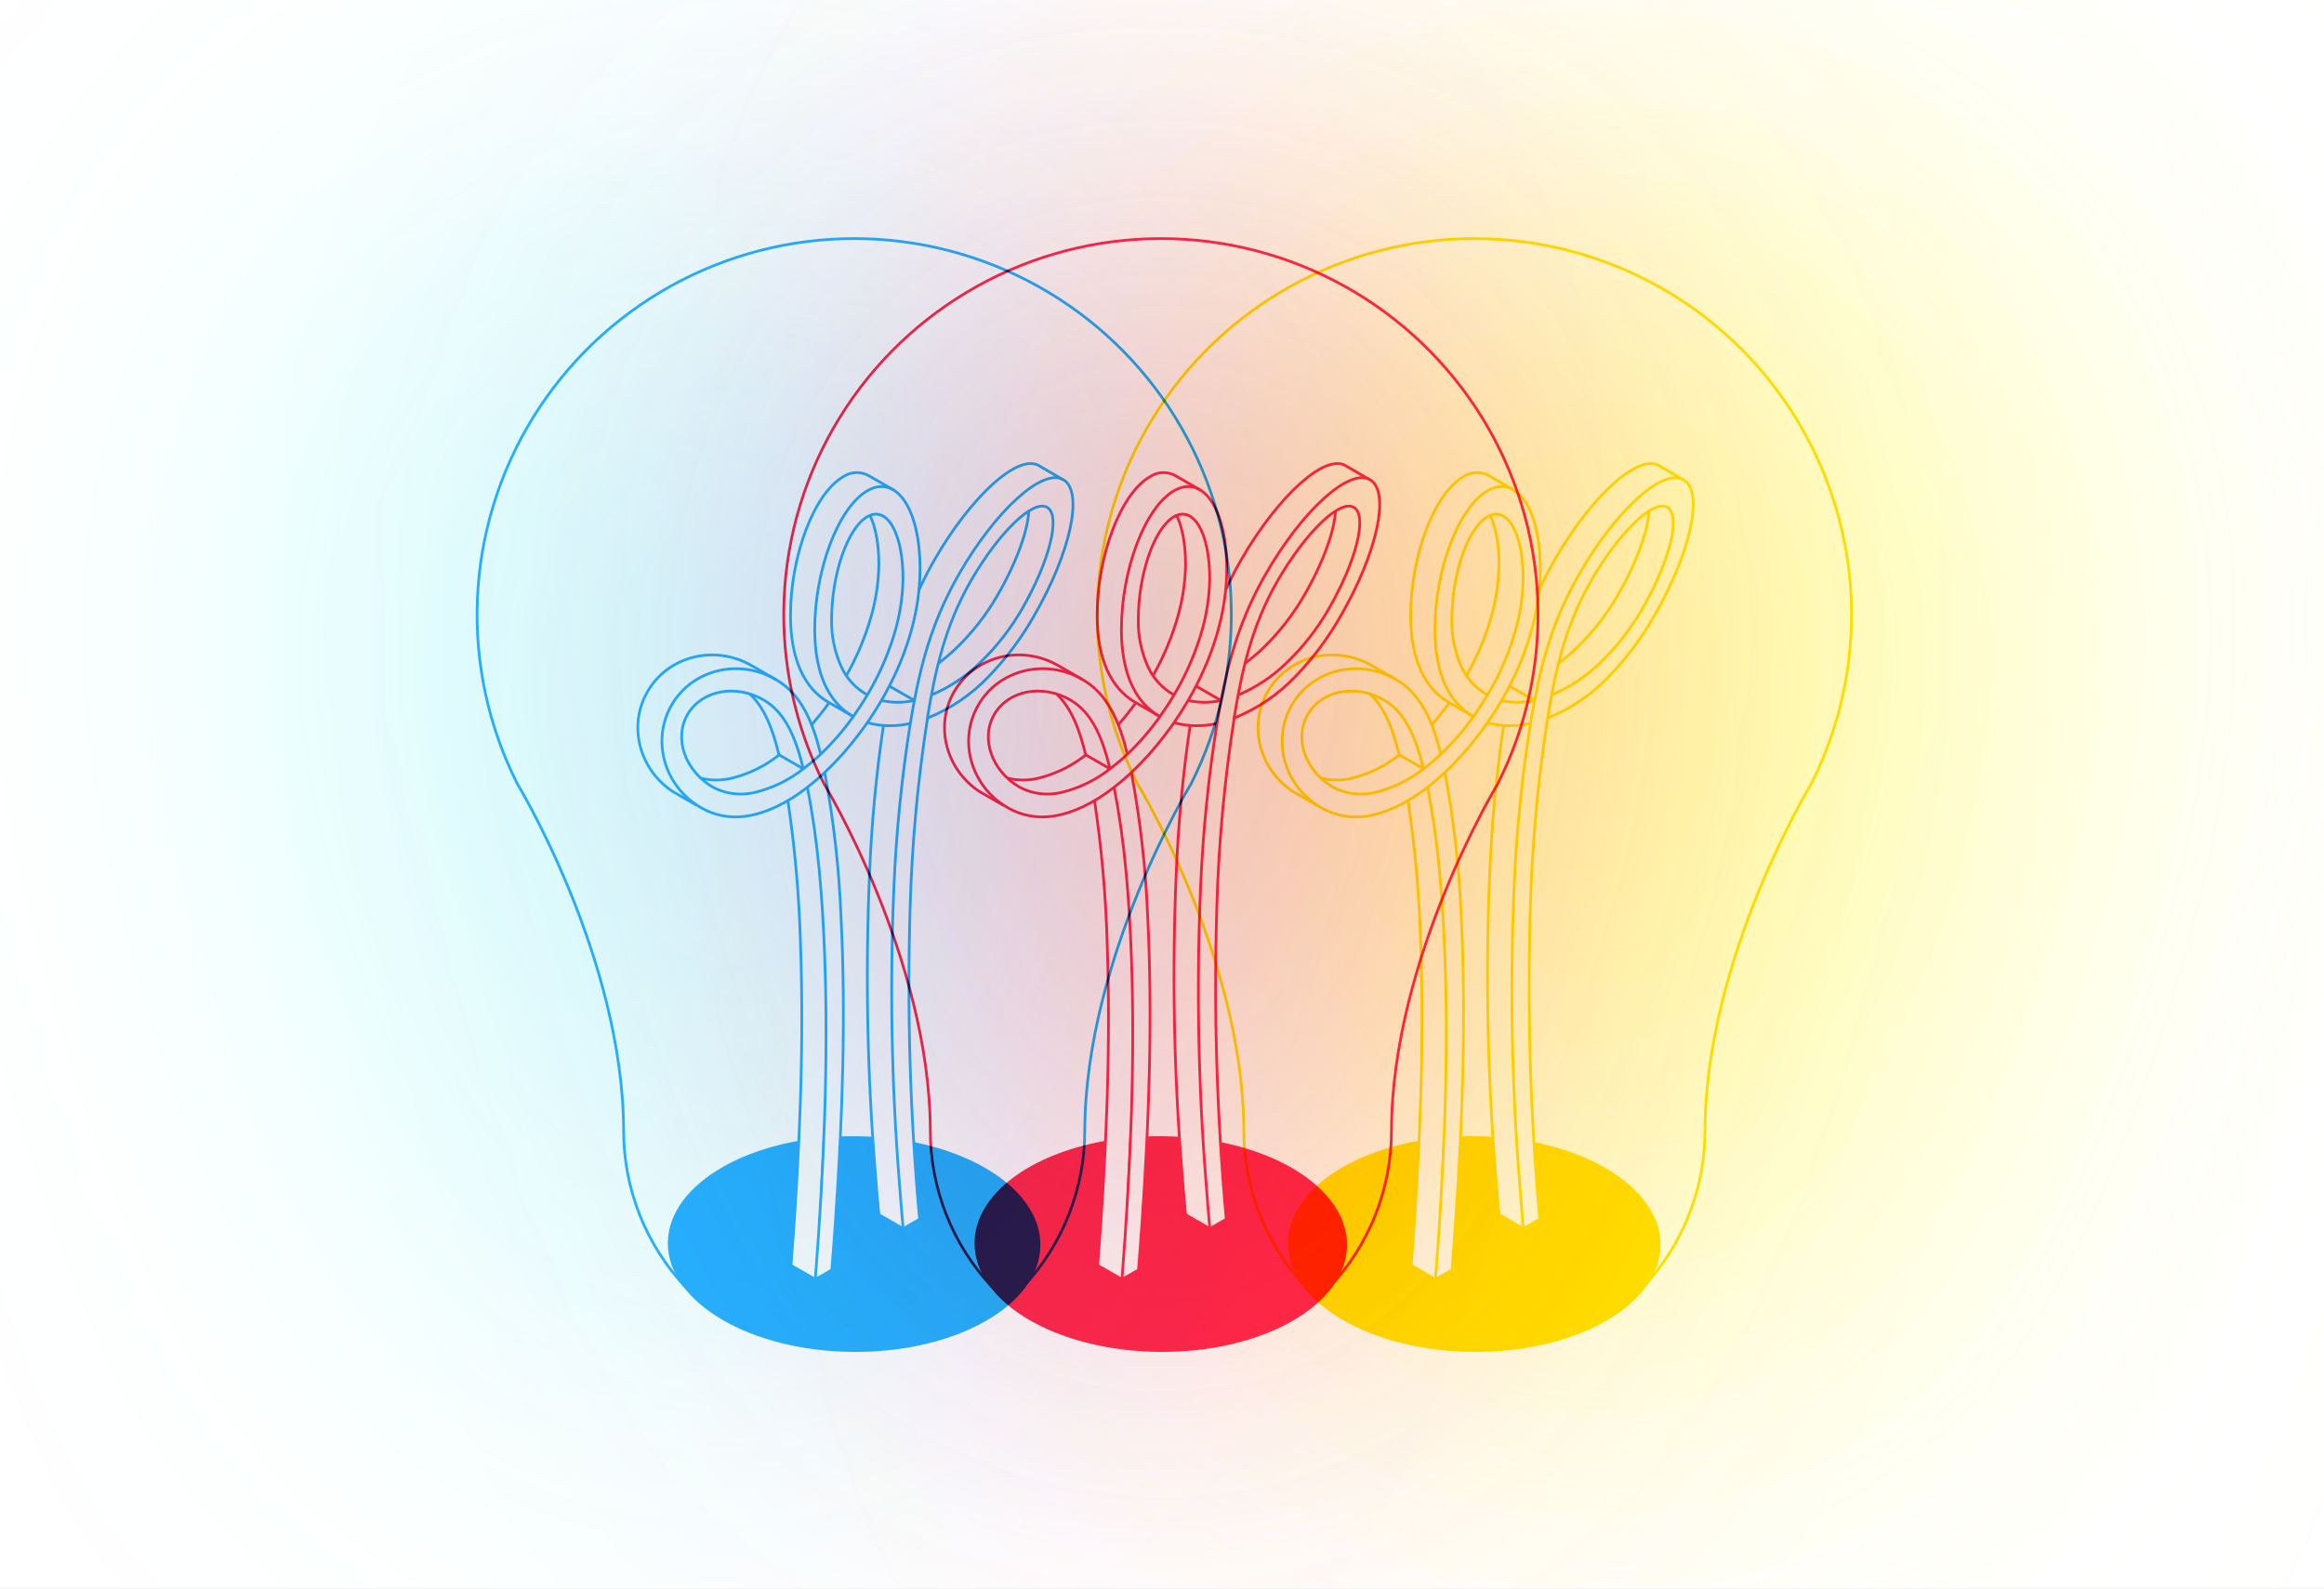
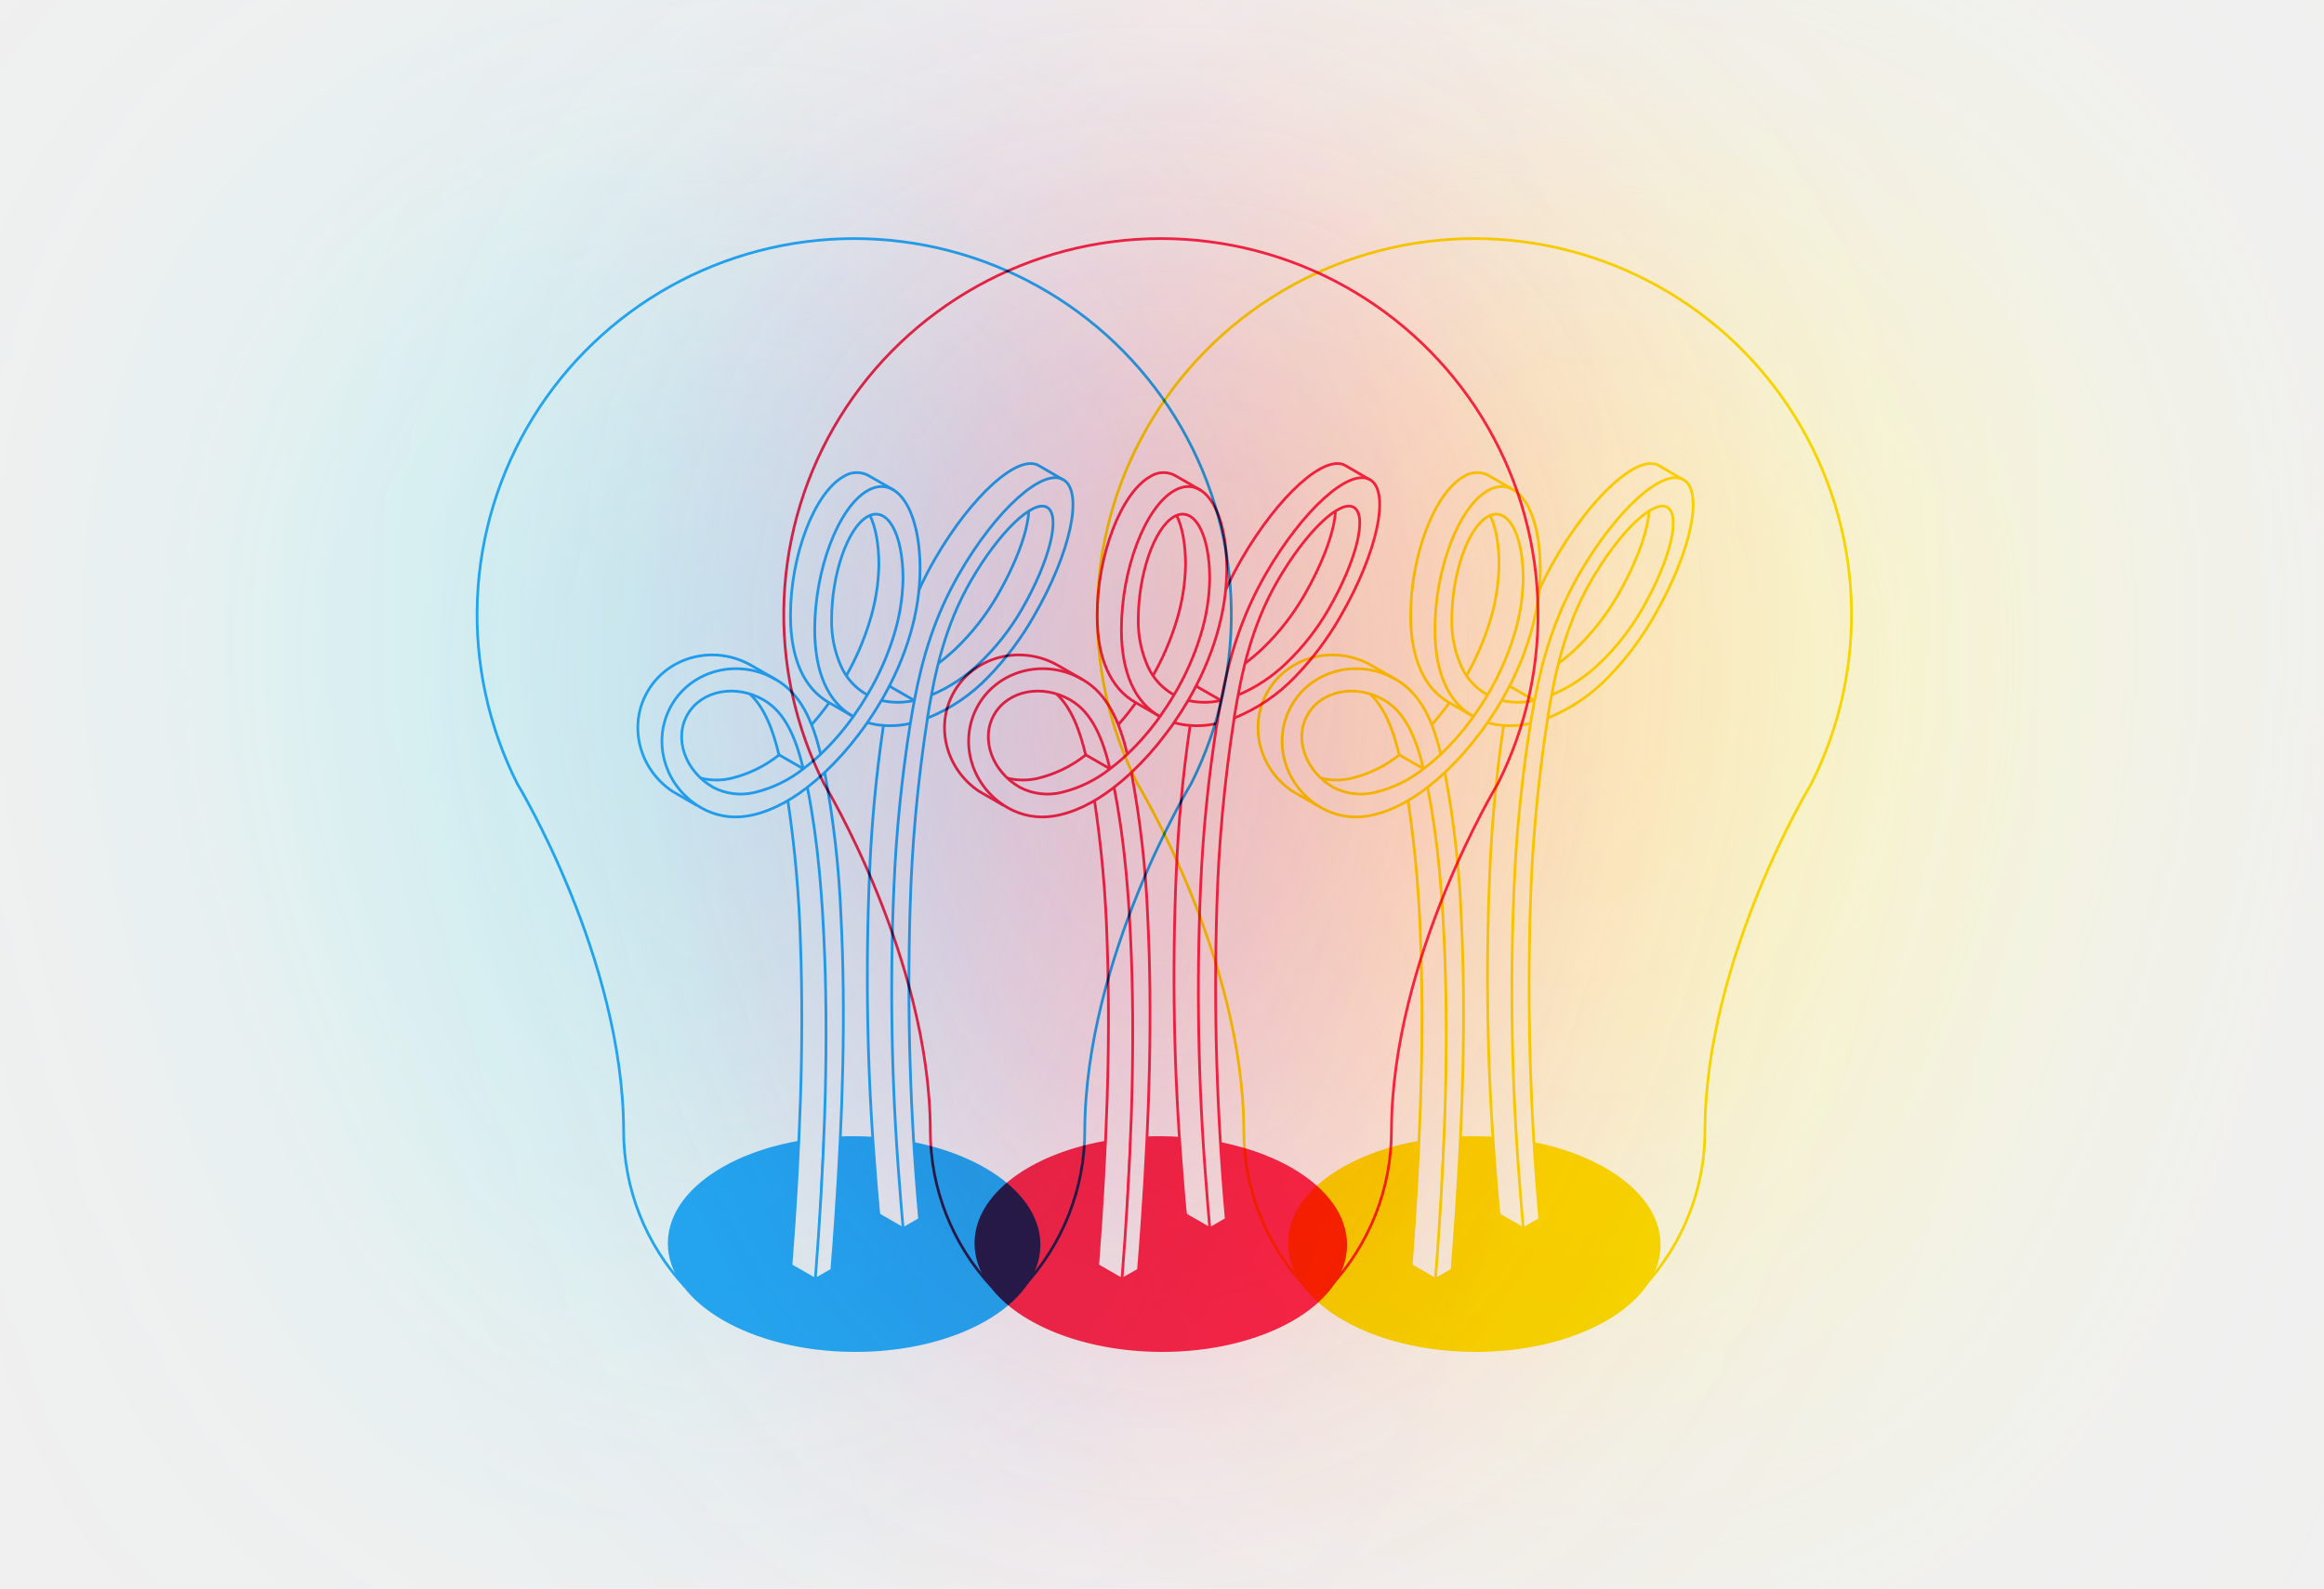
<svg xmlns="http://www.w3.org/2000/svg" width="341" height="233" viewBox="0 0 341 233" fill="none">
  <g clip-path="url(#clip0_2020_8565)">
-     <rect width="341" height="233" fill="white" />
    <g style="mix-blend-mode:hard-light" opacity="0.8" filter="url(#filter0_f_2020_8565)">
      <path d="M259.719 195.343C266.648 187.61 269.285 179.531 269.266 170.205C269.376 142.438 285.751 114.57 285.751 114.57C290.242 105.36 292.374 95.118 291.946 84.816C291.518 74.515 288.544 64.498 283.306 55.72C278.068 46.941 270.741 39.694 262.023 34.666C253.305 29.639 243.485 27 233.5 27C223.515 27 213.695 29.639 204.977 34.666C196.259 39.694 188.932 46.941 183.694 55.72C178.456 64.498 175.482 74.515 175.054 84.816C174.626 95.118 176.758 105.36 181.249 114.57C181.249 114.57 197.618 142.445 197.734 170.205C197.717 179.532 200.356 187.611 207.287 195.343" fill="#FBEB5C" />
    </g>
-     <g style="mix-blend-mode:hard-light" opacity="0.8" filter="url(#filter1_f_2020_8565)">
-       <path d="M259.719 195.343C266.648 187.61 269.285 179.531 269.266 170.205C269.376 142.438 285.751 114.57 285.751 114.57C290.242 105.36 292.374 95.118 291.946 84.816C291.518 74.515 288.544 64.498 283.306 55.72C278.068 46.941 270.741 39.694 262.023 34.666C253.305 29.639 243.485 27 233.5 27C223.515 27 213.695 29.639 204.977 34.666C196.259 39.694 188.932 46.941 183.694 55.72C178.456 64.498 175.482 74.515 175.054 84.816C174.626 95.118 176.758 105.36 181.249 114.57C181.249 114.57 197.618 142.445 197.734 170.205C197.717 179.532 200.356 187.611 207.287 195.343" fill="#FBEB5C" />
-     </g>
-     <g style="mix-blend-mode:hard-light" opacity="0.4" filter="url(#filter2_f_2020_8565)">
+     <g style="mix-blend-mode:hard-light" opacity="0.4" filter="url(#filter1_f_2020_8565)">
      <path d="M196.719 195.343C203.648 187.61 206.285 179.531 206.266 170.205C206.376 142.438 222.751 114.57 222.751 114.57C227.242 105.36 229.374 95.118 228.946 84.816C228.518 74.515 225.544 64.498 220.306 55.72C215.068 46.941 207.741 39.694 199.023 34.666C190.305 29.639 180.485 27 170.5 27C160.515 27 150.695 29.639 141.977 34.666C133.259 39.694 125.932 46.941 120.694 55.72C115.456 64.498 112.482 74.515 112.054 84.816C111.626 95.118 113.758 105.36 118.249 114.57C118.249 114.57 134.618 142.445 134.734 170.205C134.717 179.532 137.356 187.611 144.287 195.343" fill="#FF2A50" />
    </g>
-     <g style="mix-blend-mode:hard-light" opacity="0.3" filter="url(#filter3_f_2020_8565)">
+     <g style="mix-blend-mode:hard-light" opacity="0.3" filter="url(#filter2_f_2020_8565)">
      <path d="M132.719 195.343C139.648 187.61 142.285 179.531 142.266 170.205C142.376 142.438 158.751 114.57 158.751 114.57C163.242 105.36 165.374 95.118 164.946 84.816C164.518 74.515 161.544 64.498 156.306 55.72C151.068 46.941 143.741 39.694 135.023 34.666C126.305 29.639 116.485 27 106.5 27C96.514 27 86.695 29.639 77.977 34.666C69.259 39.694 61.932 46.941 56.694 55.72C51.456 64.498 48.482 74.515 48.054 84.816C47.626 95.118 49.758 105.36 54.249 114.57C54.249 114.57 70.618 142.445 70.734 170.205C70.717 179.532 73.356 187.611 80.287 195.343" fill="#2AB2FF" />
    </g>
    <g style="mix-blend-mode:multiply">
      <path d="M152.457 182.675C152.511 174.048 140.408 166.978 125.424 166.884C110.439 166.79 98.248 173.708 98.193 182.335C98.139 190.963 110.242 198.033 125.227 198.127C140.211 198.221 152.403 191.303 152.457 182.675Z" fill="#2AB2FF" stroke="#2AB2FF" stroke-width="0.4" stroke-miterlimit="10" />
      <path d="M118.855 100.661L122.553 103.743L120.704 100.045L120.088 97.58L119.471 92.65L120.088 87.72L121.32 81.558L122.553 78.476L125.018 74.162L128.099 71.698H131.18L129.948 71.081L127.483 69.849L125.634 69.233L123.785 69.849L121.32 72.314L118.855 76.011L117.623 79.709L116.39 84.639L115.774 90.185L116.39 95.115L118.855 100.661Z" fill="white" />
      <path d="M128.715 79.093L127.483 75.395L129.948 76.011L131.18 77.86L132.413 81.558V87.104L131.663 91.813L129.948 96.347L127.613 101.432L124.575 105.988L120.704 110.521L118.855 106.208L120.088 104.975L124.401 98.812L126.25 95.115L127.483 91.418L128.715 86.487V79.093Z" fill="white" />
      <path d="M97.903 115.451L100.781 117.126L97.903 112.986L97.286 110.521V106.824L98.519 103.743L100.984 100.661L104.065 98.812L107.763 98.196L112.076 98.812L111.46 98.196L108.375 96.875L104.831 95.863L101.82 96.347L99.751 96.964L96.054 100.045L94.205 102.73L93.589 108.056L95.212 112.57L97.903 115.451Z" fill="white" />
      <path d="M112.693 105.591L110.4 101.938L112.425 102.951L115.158 105.591L117.006 109.289L117.623 111.754V112.986L116.981 113.582L113.309 115.451L108.379 116.684L105.914 116.068L103.312 114.595V114.219H106.856L110.844 112.986L114.45 110.545L113.309 107.44L112.693 105.591Z" fill="white" />
      <path d="M129.331 102.51L130.564 100.661L133.645 102.51L131.18 103.126L129.331 102.51Z" fill="white" />
      <path d="M137.738 97.382L136.726 101.938L141.04 99.429L144.826 96.369L148.37 91.813L151.408 86.75L153.433 82.194L154.598 77.244L153.982 74.779L152.926 74.093L150.901 75.106L150.395 77.637L149.052 82.174L146.345 87.763L143.307 91.813L140.424 95.115L137.738 97.382Z" fill="white" />
      <path d="M130.564 100.661L134.261 102.51L136.726 92.65L140.424 84.639L145.97 76.627L152.749 70.465L155.214 69.849L152.133 68H150.284L147.819 69.233L144.121 72.314L139.808 77.86L135.494 85.255L133.645 93.882L130.564 100.661Z" fill="white" />
      <path d="M129.132 178.385L132.413 180.158L131.663 168.259L131.18 156.74L130.651 146.49L131.18 135.788L131.796 120.381L133.645 106.208L129.638 106.495L128.099 119.149L127.483 135.788L127.107 145.984L127.483 156.74L128.119 168.259L129.132 178.385Z" fill="white" />
      <path d="M115.969 185.473L119.513 187.498L120.019 180.916L121.031 160.665V150.54L120.704 132.706L118.5 115.607L115.774 117.3L116.981 129.277C117.488 137.883 117.488 145.477 117.488 145.477C117.488 145.477 117.703 152.693 117.488 161.678C117.29 169.918 116.695 179.175 115.969 185.473Z" fill="white" />
      <path d="M131.796 103.126L134.261 102.51L133.645 106.208H132.413H127.483L129.331 102.51L131.796 103.126Z" fill="white" />
      <path fill-rule="evenodd" clip-rule="evenodd" d="M120.704 110.521L125.018 104.975L121.32 101.278L119.471 93.882L120.088 85.255L122.553 77.86L125.634 73.546L128.099 71.698H130.564L133.029 74.162L134.878 79.093V84.639V87.72L133.645 92.65L132.413 96.347L131.18 98.812L128.715 103.743L125.634 108.056L122.553 111.754L120.088 114.219L115.774 117.3L109.611 119.765H105.914L101.6 117.916L98.519 114.219L97.286 109.905V106.208L99.135 102.51L101.6 100.045L104.065 98.812L106.53 98.196H110.844L113.925 99.429L116.39 101.894L118.239 104.975L120.088 108.673L120.704 110.521ZM124.069 99.429L127.281 101.938L128.099 100.661L129.331 98.196L130.564 95.115L131.18 92.65L132.413 88.336V82.174L131.796 78.476L129.948 76.011L127.483 75.395L124.401 79.093L122.553 85.255L121.936 90.801L122.553 95.731L124.069 99.429ZM116.39 107.44L117.623 112.37L117.006 113.603L114.541 114.835L112.076 116.068L108.995 116.684L105.298 116.068L102.216 113.603L100.368 110.521L99.751 107.44L101.287 103.963L104.065 101.894L107.763 101.278L111.46 102.51L113.925 104.359L116.39 107.44Z" fill="white" />
      <path d="M136.66 101.958C139.318 100.84 141.741 99.232 143.801 97.219C146.192 94.922 148.247 92.301 149.906 89.433C154.016 82.337 155.689 75.629 153.646 74.429C151.603 73.229 146.604 78.054 142.487 85.156C138.592 91.883 137.16 98.696 136.074 105.367V105.478C134.647 114.629 133.802 123.86 133.543 133.118C133.076 148.38 133.54 163.657 134.932 178.864L132.519 180.248C132.321 178.02 132.138 175.782 131.969 173.534C130.81 159.064 130.542 144.537 131.167 130.034C131.51 122.019 132.313 114.029 133.574 106.106C133.681 105.453 133.792 104.801 133.908 104.149C133.988 103.669 134.08 103.189 134.173 102.715C135.364 96.48 137.099 90.48 140.777 84.11C146.172 74.786 152.998 68.631 156.016 70.367C159.034 72.103 157.096 81.076 151.696 90.4C149.859 93.634 147.617 96.622 145.024 99.293C142.517 101.911 139.481 103.969 136.117 105.33" fill="white" />
      <path d="M119.513 187.498L122.044 186.485L122.55 177.879L123.563 163.703L123.785 151.194L123.563 139.908L123.057 126.745L121.031 113.582L118.5 115.607L120.704 130.858C121.32 153.043 120.704 168.449 120.704 168.449C120.704 168.449 120.129 183.389 119.513 187.498Z" fill="white" />
      <path d="M137.672 97.317C138.571 96.648 139.428 95.927 140.24 95.157C142.631 92.86 144.685 90.239 146.344 87.372C149.165 82.497 150.838 77.808 150.949 74.964" stroke="#2AB2FF" stroke-width="0.4" stroke-miterlimit="10" />
      <path d="M124.186 99.108C125.591 96.631 126.725 94.01 127.569 91.292C128.436 88.563 128.904 85.723 128.957 82.861C128.957 79.783 128.464 77.285 127.655 75.623" stroke="#2AB2FF" stroke-width="0.4" stroke-miterlimit="10" />
      <path d="M119.088 106.315C119.998 105.286 120.855 104.212 121.656 103.096" stroke="#2AB2FF" stroke-width="0.4" stroke-miterlimit="10" />
      <path d="M102.812 114.15C104.27 114.511 105.793 114.524 107.256 114.187C109.828 113.57 112.234 112.4 114.305 110.759V110.759C113.441 107.171 112.249 103.909 110.058 101.835" stroke="#2AB2FF" stroke-width="0.4" stroke-miterlimit="10" />
      <path d="M125.211 105.127C121.508 103.053 119.545 98.659 119.545 92.357C119.545 83.562 123.007 74.447 127.272 71.992C131.537 69.536 135 74.669 135 83.464C135 89.76 133.006 96.443 129.334 102.758C128.684 103.866 127.997 104.945 127.272 105.995C126.877 106.567 126.476 107.121 126.038 107.687C124.52 109.713 122.83 111.605 120.989 113.343C120.156 114.125 119.304 114.851 118.446 115.516C115.459 117.842 112.385 119.295 109.54 119.726C107.24 120.09 104.884 119.656 102.868 118.495C97.467 115.381 95.535 108.648 98.547 103.429C101.559 98.21 108.423 96.542 113.823 99.68C117.527 101.792 119.242 105.835 120.427 110.679" stroke="#2AB2FF" stroke-width="0.4" stroke-miterlimit="10" />
      <path d="M133.537 106.137C131.882 106.513 130.169 106.566 128.495 106.29C128.078 106.216 127.666 106.12 127.26 106.001" stroke="#2AB2FF" stroke-width="0.4" stroke-miterlimit="10" />
      <path d="M136.66 101.958C139.318 100.84 141.741 99.232 143.801 97.219C146.192 94.922 148.247 92.301 149.906 89.433C154.016 82.337 155.689 75.629 153.646 74.429C151.603 73.229 146.604 78.054 142.487 85.156C138.592 91.883 137.16 98.696 136.074 105.367V105.478C134.647 114.629 133.802 123.86 133.543 133.118C133.076 148.38 133.54 163.657 134.932 178.864L132.519 180.248C132.321 178.02 132.138 175.782 131.969 173.534C130.81 159.064 130.542 144.537 131.167 130.034C131.51 122.019 132.313 114.029 133.574 106.106C133.681 105.453 133.792 104.801 133.908 104.149C133.988 103.669 134.08 103.189 134.173 102.715C135.364 96.48 137.099 90.48 140.777 84.11C146.172 74.786 152.998 68.631 156.016 70.367C159.034 72.103 157.096 81.076 151.696 90.4C149.859 93.634 147.617 96.622 145.024 99.293C142.517 101.911 139.481 103.969 136.117 105.33" stroke="#2AB2FF" stroke-width="0.4" stroke-miterlimit="10" stroke-linejoin="round" />
      <path d="M129.334 102.758C130.914 103.118 132.556 103.118 134.136 102.758" stroke="#2AB2FF" stroke-width="0.4" stroke-miterlimit="10" />
      <path d="M117.866 112.783C116.817 108.414 115.28 104.536 112.052 102.684C107.941 100.314 102.954 101.262 100.893 104.801C98.831 108.34 100.522 113.116 104.633 115.497C106.53 116.491 108.727 116.754 110.805 116.236C113.44 115.595 115.9 114.38 118.008 112.679C118.841 112.05 119.638 111.376 120.397 110.66C122.174 108.974 123.782 107.119 125.199 105.121C125.927 104.099 126.618 103.041 127.26 101.952C128.881 99.241 130.176 96.349 131.118 93.335C131.983 90.606 132.449 87.766 132.5 84.904C132.5 78.208 130.155 74.133 127.26 75.801C124.365 77.469 122.02 84.239 122.02 90.935C121.983 93.282 122.459 95.609 123.415 97.754C124.205 99.53 125.556 100.999 127.26 101.939" stroke="#2AB2FF" stroke-width="0.4" stroke-miterlimit="10" />
      <path d="M121.008 113.35C122.322 120.335 123.123 127.407 123.402 134.509C124.118 148.738 123.649 163.73 122.6 178.925C122.431 181.387 122.248 183.849 122.051 186.31L119.625 187.689C120.897 171.503 121.563 155.544 121.008 140.343C120.693 131.757 120.026 123.326 118.483 115.614V115.528" stroke="#2AB2FF" stroke-width="0.4" stroke-miterlimit="10" stroke-linejoin="round" />
      <path d="M119.625 187.689L116.064 185.64C117.335 169.453 118.002 153.495 117.453 138.294C117.255 131.319 116.637 124.362 115.601 117.461" stroke="#2AB2FF" stroke-width="0.4" stroke-miterlimit="10" />
      <path d="M132.5 180.236L128.945 178.187C128.739 175.959 128.554 173.72 128.39 171.472C127.233 157.008 126.967 142.487 127.593 127.991C127.891 120.78 128.569 113.59 129.624 106.45" stroke="#2AB2FF" stroke-width="0.4" stroke-miterlimit="10" />
      <path d="M114.305 110.734L117.866 112.783" stroke="#2AB2FF" stroke-width="0.4" stroke-miterlimit="10" />
      <path d="M130.575 100.696L134.136 102.745" stroke="#2AB2FF" stroke-width="0.4" stroke-miterlimit="10" />
      <path d="M131.198 71.93L127.637 69.881C127.048 69.509 126.364 69.317 125.668 69.328C124.971 69.339 124.294 69.552 123.717 69.942C119.446 72.404 115.99 81.513 115.99 90.307C115.99 96.609 117.965 101.004 121.656 103.078L125.211 105.127" stroke="#2AB2FF" stroke-width="0.4" stroke-miterlimit="10" />
      <path d="M155.967 70.367L152.405 68.293C149.387 66.557 142.567 72.712 137.166 82.036C136.308 83.518 135.525 85.042 134.821 86.602" stroke="#2AB2FF" stroke-width="0.4" stroke-miterlimit="10" />
      <path d="M102.232 118.144L98.671 116.094C93.776 112.826 92.116 106.426 95.023 101.435C98.047 96.228 104.861 94.523 110.262 97.631L113.823 99.681" stroke="#2AB2FF" stroke-width="0.4" stroke-miterlimit="10" />
      <path d="M150.138 188.773C155.959 182.538 159.187 174.33 159.168 165.811C159.273 140.447 174.762 114.991 174.762 114.991C179.01 106.578 181.027 97.222 180.622 87.812C180.217 78.403 177.404 69.253 172.449 61.234C167.494 53.216 160.564 46.595 152.317 42.003C144.07 37.411 134.782 35 125.337 35C115.891 35 106.603 37.411 98.356 42.003C90.109 46.595 83.179 53.216 78.224 61.234C73.269 69.253 70.456 78.403 70.051 87.812C69.646 97.222 71.663 106.578 75.911 114.991C75.911 114.991 91.395 140.453 91.505 165.811C91.488 174.331 94.718 182.538 100.541 188.773" stroke="#2AB2FF" stroke-width="0.4" stroke-miterlimit="10" />
    </g>
    <g style="mix-blend-mode:multiply">
      <path d="M197.457 182.675C197.511 174.048 185.408 166.978 170.424 166.884C155.439 166.79 143.248 173.708 143.193 182.335C143.139 190.963 155.242 198.033 170.227 198.127C185.211 198.221 197.403 191.303 197.457 182.675Z" fill="#FF2A50" stroke="#FF2A50" stroke-width="0.4" stroke-miterlimit="10" />
      <path d="M163.855 100.661L167.553 103.743L165.704 100.045L165.088 97.58L164.471 92.65L165.088 87.72L166.32 81.558L167.553 78.476L170.018 74.162L173.099 71.698H176.18L174.948 71.081L172.483 69.849L170.634 69.233L168.785 69.849L166.32 72.314L163.855 76.011L162.623 79.709L161.39 84.639L160.774 90.185L161.39 95.115L163.855 100.661Z" fill="white" />
      <path d="M173.715 79.093L172.483 75.395L174.948 76.011L176.18 77.86L177.413 81.558V87.104L176.663 91.813L174.948 96.347L172.613 101.432L169.575 105.988L165.704 110.521L163.855 106.208L165.088 104.975L169.401 98.812L171.25 95.115L172.483 91.418L173.715 86.487V79.093Z" fill="white" />
      <path d="M142.903 115.451L145.781 117.126L142.903 112.986L142.286 110.521V106.824L143.519 103.743L145.984 100.661L149.065 98.812L152.763 98.196L157.076 98.812L156.46 98.196L153.375 96.875L149.831 95.863L146.82 96.347L144.751 96.964L141.054 100.045L139.205 102.73L138.589 108.056L140.212 112.57L142.903 115.451Z" fill="white" />
      <path d="M157.693 105.591L155.4 101.938L157.425 102.951L160.158 105.591L162.006 109.289L162.623 111.754V112.986L161.981 113.582L158.309 115.451L153.379 116.684L150.914 116.068L148.312 114.595V114.219H151.856L155.844 112.986L159.45 110.545L158.309 107.44L157.693 105.591Z" fill="white" />
      <path d="M174.331 102.51L175.564 100.661L178.645 102.51L176.18 103.126L174.331 102.51Z" fill="white" />
      <path d="M182.738 97.382L181.726 101.938L186.04 99.429L189.826 96.369L193.37 91.813L196.408 86.75L198.433 82.194L199.598 77.244L198.982 74.779L197.926 74.093L195.901 75.106L195.395 77.637L194.052 82.174L191.345 87.763L188.307 91.813L185.424 95.115L182.738 97.382Z" fill="white" />
      <path d="M175.564 100.661L179.261 102.51L181.726 92.65L185.424 84.639L190.97 76.627L197.749 70.465L200.214 69.849L197.133 68H195.284L192.819 69.233L189.121 72.314L184.808 77.86L180.494 85.255L178.645 93.882L175.564 100.661Z" fill="white" />
      <path d="M174.132 178.385L177.413 180.158L176.663 168.259L176.18 156.74L175.651 146.49L176.18 135.788L176.796 120.381L178.645 106.208L174.638 106.495L173.099 119.149L172.483 135.788L172.107 145.984L172.483 156.74L173.119 168.259L174.132 178.385Z" fill="white" />
      <path d="M160.969 185.473L164.513 187.498L165.019 180.916L166.031 160.665V150.54L165.704 132.706L163.5 115.607L160.774 117.3L161.981 129.277C162.488 137.883 162.488 145.477 162.488 145.477C162.488 145.477 162.703 152.693 162.488 161.678C162.29 169.918 161.695 179.175 160.969 185.473Z" fill="white" />
      <path d="M176.796 103.126L179.261 102.51L178.645 106.208H177.413H172.483L174.331 102.51L176.796 103.126Z" fill="white" />
      <path fill-rule="evenodd" clip-rule="evenodd" d="M165.704 110.521L170.018 104.975L166.32 101.278L164.471 93.882L165.088 85.255L167.553 77.86L170.634 73.546L173.099 71.698H175.564L178.029 74.162L179.878 79.093V84.639V87.72L178.645 92.65L177.413 96.347L176.18 98.812L173.715 103.743L170.634 108.056L167.553 111.754L165.088 114.219L160.774 117.3L154.611 119.765H150.914L146.6 117.916L143.519 114.219L142.286 109.905V106.208L144.135 102.51L146.6 100.045L149.065 98.812L151.53 98.196H155.844L158.925 99.429L161.39 101.894L163.239 104.975L165.088 108.673L165.704 110.521ZM169.069 99.429L172.281 101.938L173.099 100.661L174.331 98.196L175.564 95.115L176.18 92.65L177.413 88.336V82.174L176.796 78.476L174.948 76.011L172.483 75.395L169.401 79.093L167.553 85.255L166.936 90.801L167.553 95.731L169.069 99.429ZM161.39 107.44L162.623 112.37L162.006 113.603L159.541 114.835L157.076 116.068L153.995 116.684L150.298 116.068L147.216 113.603L145.368 110.521L144.751 107.44L146.287 103.963L149.065 101.894L152.763 101.278L156.46 102.51L158.925 104.359L161.39 107.44Z" fill="white" />
      <path d="M181.66 101.958C184.318 100.84 186.741 99.232 188.801 97.219C191.192 94.922 193.247 92.301 194.906 89.433C199.016 82.337 200.689 75.629 198.646 74.429C196.603 73.229 191.604 78.054 187.487 85.156C183.592 91.883 182.16 98.696 181.074 105.367V105.478C179.647 114.629 178.802 123.86 178.543 133.118C178.076 148.38 178.54 163.657 179.932 178.864L177.519 180.248C177.321 178.02 177.138 175.782 176.969 173.534C175.81 159.064 175.542 144.537 176.167 130.034C176.51 122.019 177.313 114.029 178.574 106.106C178.681 105.453 178.792 104.801 178.908 104.149C178.988 103.669 179.08 103.189 179.173 102.715C180.364 96.48 182.099 90.48 185.777 84.11C191.172 74.786 197.998 68.631 201.016 70.367C204.034 72.103 202.096 81.076 196.696 90.4C194.859 93.634 192.617 96.622 190.024 99.293C187.517 101.911 184.481 103.969 181.117 105.33" fill="white" />
      <path d="M164.513 187.498L167.044 186.485L167.55 177.879L168.563 163.703L168.785 151.194L168.563 139.908L168.057 126.745L166.031 113.582L163.5 115.607L165.704 130.858C166.32 153.043 165.704 168.449 165.704 168.449C165.704 168.449 165.129 183.389 164.513 187.498Z" fill="white" />
      <path d="M182.672 97.317C183.571 96.648 184.428 95.927 185.24 95.157C187.631 92.86 189.685 90.239 191.344 87.372C194.165 82.497 195.838 77.808 195.949 74.964" stroke="#FF2A50" stroke-width="0.4" stroke-miterlimit="10" />
      <path d="M169.186 99.108C170.591 96.631 171.725 94.01 172.569 91.292C173.436 88.563 173.904 85.723 173.957 82.861C173.957 79.783 173.464 77.285 172.655 75.623" stroke="#FF2A50" stroke-width="0.4" stroke-miterlimit="10" />
      <path d="M164.088 106.315C164.998 105.286 165.855 104.212 166.656 103.096" stroke="#FF2A50" stroke-width="0.4" stroke-miterlimit="10" />
      <path d="M147.812 114.15C149.27 114.511 150.793 114.524 152.256 114.187C154.828 113.57 157.234 112.4 159.305 110.759V110.759C158.441 107.171 157.249 103.909 155.058 101.835" stroke="#FF2A50" stroke-width="0.4" stroke-miterlimit="10" />
      <path d="M170.211 105.127C166.508 103.053 164.545 98.659 164.545 92.357C164.545 83.562 168.007 74.447 172.272 71.992C176.537 69.536 180 74.669 180 83.464C180 89.76 178.006 96.443 174.334 102.758C173.684 103.866 172.997 104.945 172.272 105.995C171.877 106.567 171.476 107.121 171.038 107.687C169.52 109.713 167.83 111.605 165.989 113.343C165.156 114.125 164.304 114.851 163.446 115.516C160.459 117.842 157.385 119.295 154.54 119.726C152.24 120.09 149.884 119.656 147.868 118.495C142.467 115.381 140.535 108.648 143.547 103.429C146.559 98.21 153.423 96.542 158.823 99.68C162.527 101.792 164.242 105.835 165.427 110.679" stroke="#FF2A50" stroke-width="0.4" stroke-miterlimit="10" />
      <path d="M178.537 106.137C176.882 106.513 175.169 106.566 173.495 106.29C173.078 106.216 172.666 106.12 172.26 106.001" stroke="#FF2A50" stroke-width="0.4" stroke-miterlimit="10" />
      <path d="M181.66 101.958C184.318 100.84 186.741 99.232 188.801 97.219C191.192 94.922 193.247 92.301 194.906 89.433C199.016 82.337 200.689 75.629 198.646 74.429C196.603 73.229 191.604 78.054 187.487 85.156C183.592 91.883 182.16 98.696 181.074 105.367V105.478C179.647 114.629 178.802 123.86 178.543 133.118C178.076 148.38 178.54 163.657 179.932 178.864L177.519 180.248C177.321 178.02 177.138 175.782 176.969 173.534C175.81 159.064 175.542 144.537 176.167 130.034C176.51 122.019 177.313 114.029 178.574 106.106C178.681 105.453 178.792 104.801 178.908 104.149C178.988 103.669 179.08 103.189 179.173 102.715C180.364 96.48 182.099 90.48 185.777 84.11C191.172 74.786 197.998 68.631 201.016 70.367C204.034 72.103 202.096 81.076 196.696 90.4C194.859 93.634 192.617 96.622 190.024 99.293C187.517 101.911 184.481 103.969 181.117 105.33" stroke="#FF2A50" stroke-width="0.4" stroke-miterlimit="10" stroke-linejoin="round" />
      <path d="M174.334 102.758C175.914 103.118 177.556 103.118 179.136 102.758" stroke="#FF2A50" stroke-width="0.4" stroke-miterlimit="10" />
      <path d="M162.866 112.783C161.817 108.414 160.28 104.536 157.052 102.684C152.941 100.314 147.954 101.262 145.893 104.801C143.831 108.34 145.522 113.116 149.633 115.497C151.53 116.491 153.727 116.754 155.805 116.236C158.44 115.595 160.9 114.38 163.008 112.679C163.841 112.05 164.638 111.376 165.397 110.66C167.174 108.974 168.782 107.119 170.199 105.121C170.927 104.099 171.618 103.041 172.26 101.952C173.881 99.241 175.176 96.349 176.118 93.335C176.983 90.606 177.449 87.766 177.5 84.904C177.5 78.208 175.155 74.133 172.26 75.801C169.365 77.469 167.02 84.239 167.02 90.935C166.983 93.282 167.459 95.609 168.415 97.754C169.205 99.53 170.556 100.999 172.26 101.939" stroke="#FF2A50" stroke-width="0.4" stroke-miterlimit="10" />
      <path d="M166.008 113.35C167.322 120.335 168.123 127.407 168.402 134.509C169.118 148.738 168.649 163.73 167.6 178.925C167.431 181.387 167.248 183.849 167.051 186.31L164.625 187.689C165.897 171.503 166.563 155.544 166.008 140.343C165.693 131.757 165.026 123.326 163.483 115.614V115.528" stroke="#FF2A50" stroke-width="0.4" stroke-miterlimit="10" stroke-linejoin="round" />
      <path d="M164.625 187.689L161.064 185.64C162.335 169.453 163.002 153.495 162.453 138.294C162.255 131.319 161.637 124.362 160.601 117.461" stroke="#FF2A50" stroke-width="0.4" stroke-miterlimit="10" />
      <path d="M177.5 180.236L173.945 178.187C173.739 175.959 173.554 173.72 173.39 171.472C172.233 157.008 171.967 142.487 172.593 127.991C172.891 120.78 173.569 113.59 174.624 106.45" stroke="#FF2A50" stroke-width="0.4" stroke-miterlimit="10" />
      <path d="M159.305 110.734L162.866 112.783" stroke="#FF2A50" stroke-width="0.4" stroke-miterlimit="10" />
      <path d="M175.575 100.696L179.136 102.745" stroke="#FF2A50" stroke-width="0.4" stroke-miterlimit="10" />
      <path d="M176.198 71.93L172.637 69.881C172.048 69.509 171.364 69.317 170.668 69.328C169.971 69.339 169.294 69.552 168.717 69.942C164.446 72.404 160.99 81.513 160.99 90.307C160.99 96.609 162.965 101.004 166.656 103.078L170.211 105.127" stroke="#FF2A50" stroke-width="0.4" stroke-miterlimit="10" />
      <path d="M200.967 70.367L197.405 68.293C194.387 66.557 187.567 72.712 182.166 82.036C181.308 83.518 180.525 85.042 179.821 86.602" stroke="#FF2A50" stroke-width="0.4" stroke-miterlimit="10" />
      <path d="M147.232 118.144L143.671 116.094C138.776 112.826 137.116 106.426 140.023 101.435C143.047 96.228 149.861 94.523 155.262 97.631L158.823 99.681" stroke="#FF2A50" stroke-width="0.4" stroke-miterlimit="10" />
      <path d="M195.138 188.773C200.959 182.538 204.187 174.33 204.168 165.811C204.273 140.447 219.762 114.991 219.762 114.991C224.01 106.578 226.027 97.222 225.622 87.812C225.217 78.403 222.404 69.253 217.449 61.234C212.494 53.216 205.564 46.595 197.317 42.003C189.07 37.411 179.782 35 170.337 35C160.891 35 151.603 37.411 143.356 42.003C135.109 46.595 128.179 53.216 123.224 61.234C118.27 69.253 115.456 78.403 115.051 87.812C114.646 97.222 116.663 106.578 120.911 114.991C120.911 114.991 136.395 140.453 136.505 165.811C136.488 174.331 139.718 182.538 145.541 188.773" stroke="#FF2A50" stroke-width="0.4" stroke-miterlimit="10" />
    </g>
    <g style="mix-blend-mode:multiply">
      <path d="M243.457 182.675C243.511 174.048 231.408 166.978 216.424 166.884C201.439 166.79 189.248 173.708 189.193 182.335C189.139 190.963 201.242 198.033 216.227 198.127C231.211 198.221 243.403 191.303 243.457 182.675Z" fill="#FFE100" stroke="#FFE100" stroke-width="0.4" stroke-miterlimit="10" />
      <path d="M209.855 100.661L213.553 103.743L211.704 100.045L211.088 97.58L210.471 92.65L211.088 87.72L212.32 81.558L213.553 78.476L216.018 74.162L219.099 71.698H222.18L220.948 71.081L218.483 69.849L216.634 69.233L214.785 69.849L212.32 72.314L209.855 76.011L208.623 79.709L207.39 84.639L206.774 90.185L207.39 95.115L209.855 100.661Z" fill="white" />
      <path d="M219.715 79.093L218.483 75.395L220.948 76.011L222.18 77.86L223.413 81.558V87.104L222.663 91.813L220.948 96.347L218.613 101.432L215.575 105.988L211.704 110.521L209.855 106.208L211.088 104.975L215.401 98.812L217.25 95.115L218.483 91.418L219.715 86.487V79.093Z" fill="white" />
      <path d="M188.903 115.451L191.781 117.126L188.903 112.986L188.286 110.521V106.824L189.519 103.743L191.984 100.661L195.065 98.812L198.763 98.196L203.076 98.812L202.46 98.196L199.375 96.875L195.831 95.863L192.82 96.347L190.751 96.964L187.054 100.045L185.205 102.73L184.589 108.056L186.212 112.57L188.903 115.451Z" fill="white" />
      <path d="M203.693 105.591L201.4 101.938L203.425 102.951L206.158 105.591L208.006 109.289L208.623 111.754V112.986L207.981 113.582L204.309 115.451L199.379 116.684L196.914 116.068L194.312 114.595V114.219H197.856L201.844 112.986L205.45 110.545L204.309 107.44L203.693 105.591Z" fill="white" />
      <path d="M220.331 102.51L221.564 100.661L224.645 102.51L222.18 103.126L220.331 102.51Z" fill="white" />
      <path d="M228.738 97.382L227.726 101.938L232.04 99.429L235.826 96.369L239.37 91.813L242.408 86.75L244.433 82.194L245.598 77.244L244.982 74.779L243.926 74.093L241.901 75.106L241.395 77.637L240.052 82.174L237.345 87.763L234.307 91.813L231.424 95.115L228.738 97.382Z" fill="white" />
      <path d="M221.564 100.661L225.261 102.51L227.726 92.65L231.424 84.639L236.97 76.627L243.749 70.465L246.214 69.849L243.133 68H241.284L238.819 69.233L235.121 72.314L230.808 77.86L226.494 85.255L224.645 93.882L221.564 100.661Z" fill="white" />
      <path d="M220.132 178.385L223.413 180.158L222.663 168.259L222.18 156.74L221.651 146.49L222.18 135.788L222.796 120.381L224.645 106.208L220.638 106.495L219.099 119.149L218.483 135.788L218.107 145.984L218.483 156.74L219.119 168.259L220.132 178.385Z" fill="white" />
      <path d="M206.969 185.473L210.513 187.498L211.019 180.916L212.031 160.665V150.54L211.704 132.706L209.5 115.607L206.774 117.3L207.981 129.277C208.488 137.883 208.488 145.477 208.488 145.477C208.488 145.477 208.703 152.693 208.488 161.678C208.29 169.918 207.695 179.175 206.969 185.473Z" fill="white" />
      <path d="M222.796 103.126L225.261 102.51L224.645 106.208H223.413H218.483L220.331 102.51L222.796 103.126Z" fill="white" />
      <path fill-rule="evenodd" clip-rule="evenodd" d="M211.704 110.521L216.018 104.975L212.32 101.278L210.471 93.882L211.088 85.255L213.553 77.86L216.634 73.546L219.099 71.698H221.564L224.029 74.162L225.878 79.093V84.639V87.72L224.645 92.65L223.413 96.347L222.18 98.812L219.715 103.743L216.634 108.056L213.553 111.754L211.088 114.219L206.774 117.3L200.611 119.765H196.914L192.6 117.916L189.519 114.219L188.286 109.905V106.208L190.135 102.51L192.6 100.045L195.065 98.812L197.53 98.196H201.844L204.925 99.429L207.39 101.894L209.239 104.975L211.088 108.673L211.704 110.521ZM215.069 99.429L218.281 101.938L219.099 100.661L220.331 98.196L221.564 95.115L222.18 92.65L223.413 88.336V82.174L222.796 78.476L220.948 76.011L218.483 75.395L215.401 79.093L213.553 85.255L212.936 90.801L213.553 95.731L215.069 99.429ZM207.39 107.44L208.623 112.37L208.006 113.603L205.541 114.835L203.076 116.068L199.995 116.684L196.298 116.068L193.216 113.603L191.368 110.521L190.751 107.44L192.287 103.963L195.065 101.894L198.763 101.278L202.46 102.51L204.925 104.359L207.39 107.44Z" fill="white" />
      <path d="M227.66 101.958C230.318 100.84 232.741 99.232 234.801 97.219C237.192 94.922 239.247 92.301 240.906 89.433C245.016 82.337 246.689 75.629 244.646 74.429C242.603 73.229 237.604 78.054 233.487 85.156C229.592 91.883 228.16 98.696 227.074 105.367V105.478C225.647 114.629 224.802 123.86 224.543 133.118C224.076 148.38 224.54 163.657 225.932 178.864L223.519 180.248C223.321 178.02 223.138 175.782 222.969 173.534C221.81 159.064 221.542 144.537 222.167 130.034C222.51 122.019 223.313 114.029 224.574 106.106C224.681 105.453 224.792 104.801 224.908 104.149C224.988 103.669 225.08 103.189 225.173 102.715C226.364 96.48 228.099 90.48 231.777 84.11C237.172 74.786 243.998 68.631 247.016 70.367C250.034 72.103 248.096 81.076 242.696 90.4C240.859 93.634 238.617 96.622 236.024 99.293C233.517 101.911 230.481 103.969 227.117 105.33" fill="white" />
      <path d="M210.513 187.498L213.044 186.485L213.55 177.879L214.563 163.703L214.785 151.194L214.563 139.908L214.057 126.745L212.031 113.582L209.5 115.607L211.704 130.858C212.32 153.043 211.704 168.449 211.704 168.449C211.704 168.449 211.129 183.389 210.513 187.498Z" fill="white" />
      <path d="M228.672 97.317C229.571 96.648 230.428 95.927 231.24 95.157C233.631 92.86 235.685 90.239 237.344 87.372C240.165 82.497 241.838 77.808 241.949 74.964" stroke="#FFE100" stroke-width="0.4" stroke-miterlimit="10" />
      <path d="M215.186 99.108C216.591 96.631 217.725 94.01 218.569 91.292C219.436 88.563 219.904 85.723 219.957 82.861C219.957 79.783 219.464 77.285 218.655 75.623" stroke="#FFE100" stroke-width="0.4" stroke-miterlimit="10" />
      <path d="M210.088 106.315C210.998 105.286 211.855 104.212 212.656 103.096" stroke="#FFE100" stroke-width="0.4" stroke-miterlimit="10" />
      <path d="M193.812 114.15C195.27 114.511 196.793 114.524 198.256 114.187C200.828 113.57 203.234 112.4 205.305 110.759V110.759C204.441 107.171 203.249 103.909 201.058 101.835" stroke="#FFE100" stroke-width="0.4" stroke-miterlimit="10" />
      <path d="M216.211 105.127C212.508 103.053 210.545 98.659 210.545 92.357C210.545 83.562 214.007 74.447 218.272 71.992C222.537 69.536 226 74.669 226 83.464C226 89.76 224.006 96.443 220.334 102.758C219.684 103.866 218.997 104.945 218.272 105.995C217.877 106.567 217.476 107.121 217.038 107.687C215.52 109.713 213.83 111.605 211.989 113.343C211.156 114.125 210.304 114.851 209.446 115.516C206.459 117.842 203.385 119.295 200.54 119.726C198.24 120.09 195.884 119.656 193.868 118.495C188.467 115.381 186.535 108.648 189.547 103.429C192.559 98.21 199.423 96.542 204.823 99.68C208.527 101.792 210.242 105.835 211.427 110.679" stroke="#FFE100" stroke-width="0.4" stroke-miterlimit="10" />
      <path d="M224.537 106.137C222.882 106.513 221.169 106.566 219.495 106.29C219.078 106.216 218.666 106.12 218.26 106.001" stroke="#FFE100" stroke-width="0.4" stroke-miterlimit="10" />
      <path d="M227.66 101.958C230.318 100.84 232.741 99.232 234.801 97.219C237.192 94.922 239.247 92.301 240.906 89.433C245.016 82.337 246.689 75.629 244.646 74.429C242.603 73.229 237.604 78.054 233.487 85.156C229.592 91.883 228.16 98.696 227.074 105.367V105.478C225.647 114.629 224.802 123.86 224.543 133.118C224.076 148.38 224.54 163.657 225.932 178.864L223.519 180.248C223.321 178.02 223.138 175.782 222.969 173.534C221.81 159.064 221.542 144.537 222.167 130.034C222.51 122.019 223.313 114.029 224.574 106.106C224.681 105.453 224.792 104.801 224.908 104.149C224.988 103.669 225.08 103.189 225.173 102.715C226.364 96.48 228.099 90.48 231.777 84.11C237.172 74.786 243.998 68.631 247.016 70.367C250.034 72.103 248.096 81.076 242.696 90.4C240.859 93.634 238.617 96.622 236.024 99.293C233.517 101.911 230.481 103.969 227.117 105.33" stroke="#FFE100" stroke-width="0.4" stroke-miterlimit="10" stroke-linejoin="round" />
      <path d="M220.334 102.758C221.914 103.118 223.556 103.118 225.136 102.758" stroke="#FFE100" stroke-width="0.4" stroke-miterlimit="10" />
      <path d="M208.866 112.783C207.817 108.414 206.28 104.536 203.052 102.684C198.941 100.314 193.954 101.262 191.893 104.801C189.831 108.34 191.522 113.116 195.633 115.497C197.53 116.491 199.727 116.754 201.805 116.236C204.44 115.595 206.9 114.38 209.008 112.679C209.841 112.05 210.638 111.376 211.397 110.66C213.174 108.974 214.782 107.119 216.199 105.121C216.927 104.099 217.618 103.041 218.26 101.952C219.881 99.241 221.176 96.349 222.118 93.335C222.983 90.606 223.449 87.766 223.5 84.904C223.5 78.208 221.155 74.133 218.26 75.801C215.365 77.469 213.02 84.239 213.02 90.935C212.983 93.282 213.459 95.609 214.415 97.754C215.205 99.53 216.556 100.999 218.26 101.939" stroke="#FFE100" stroke-width="0.4" stroke-miterlimit="10" />
      <path d="M212.008 113.35C213.322 120.335 214.123 127.407 214.402 134.509C215.118 148.738 214.649 163.73 213.6 178.925C213.431 181.387 213.248 183.849 213.051 186.31L210.625 187.689C211.897 171.503 212.563 155.544 212.008 140.343C211.693 131.757 211.026 123.326 209.483 115.614V115.528" stroke="#FFE100" stroke-width="0.4" stroke-miterlimit="10" stroke-linejoin="round" />
      <path d="M210.625 187.689L207.064 185.64C208.335 169.453 209.002 153.495 208.453 138.294C208.255 131.319 207.637 124.362 206.601 117.461" stroke="#FFE100" stroke-width="0.4" stroke-miterlimit="10" />
      <path d="M223.5 180.236L219.945 178.187C219.739 175.959 219.554 173.72 219.39 171.472C218.233 157.008 217.967 142.487 218.593 127.991C218.891 120.78 219.569 113.59 220.624 106.45" stroke="#FFE100" stroke-width="0.4" stroke-miterlimit="10" />
      <path d="M205.305 110.734L208.866 112.783" stroke="#FFE100" stroke-width="0.4" stroke-miterlimit="10" />
      <path d="M221.575 100.696L225.136 102.745" stroke="#FFE100" stroke-width="0.4" stroke-miterlimit="10" />
      <path d="M222.198 71.93L218.637 69.881C218.048 69.509 217.364 69.317 216.668 69.328C215.971 69.339 215.294 69.552 214.717 69.942C210.446 72.404 206.99 81.513 206.99 90.307C206.99 96.609 208.965 101.004 212.656 103.078L216.211 105.127" stroke="#FFE100" stroke-width="0.4" stroke-miterlimit="10" />
      <path d="M246.967 70.367L243.405 68.293C240.387 66.557 233.567 72.712 228.166 82.036C227.308 83.518 226.525 85.042 225.821 86.602" stroke="#FFE100" stroke-width="0.4" stroke-miterlimit="10" />
      <path d="M193.232 118.144L189.671 116.094C184.776 112.826 183.116 106.426 186.023 101.435C189.047 96.228 195.861 94.523 201.262 97.631L204.823 99.681" stroke="#FFE100" stroke-width="0.4" stroke-miterlimit="10" />
      <path d="M241.138 188.773C246.959 182.538 250.187 174.33 250.168 165.811C250.273 140.447 265.762 114.991 265.762 114.991C270.01 106.578 272.027 97.222 271.622 87.812C271.217 78.403 268.404 69.253 263.449 61.234C258.494 53.216 251.564 46.595 243.317 42.003C235.07 37.411 225.782 35 216.337 35C206.891 35 197.603 37.411 189.356 42.003C181.109 46.595 174.179 53.216 169.224 61.234C164.27 69.253 161.456 78.403 161.051 87.812C160.646 97.222 162.663 106.578 166.911 114.991C166.911 114.991 182.395 140.453 182.505 165.811C182.488 174.331 185.718 182.538 191.541 188.773" stroke="#FFE100" stroke-width="0.4" stroke-miterlimit="10" />
    </g>
  </g>
  <defs>
    <filter id="filter0_f_2020_8565" x="105" y="-43" width="257" height="320" filterUnits="userSpaceOnUse" color-interpolation-filters="sRGB">
      <feFlood flood-opacity="0" result="BackgroundImageFix" />
      <feBlend mode="normal" in="SourceGraphic" in2="BackgroundImageFix" result="shape" />
      <feGaussianBlur stdDeviation="35" result="effect1_foregroundBlur_2020_8565" />
    </filter>
-     <filter id="filter1_f_2020_8565" x="105" y="-43" width="257" height="320" filterUnits="userSpaceOnUse" color-interpolation-filters="sRGB">
+     <filter id="filter1_f_2020_8565" x="42" y="-43" width="257" height="320" filterUnits="userSpaceOnUse" color-interpolation-filters="sRGB">
      <feFlood flood-opacity="0" result="BackgroundImageFix" />
      <feBlend mode="normal" in="SourceGraphic" in2="BackgroundImageFix" result="shape" />
      <feGaussianBlur stdDeviation="35" result="effect1_foregroundBlur_2020_8565" />
    </filter>
-     <filter id="filter2_f_2020_8565" x="42" y="-43" width="257" height="320" filterUnits="userSpaceOnUse" color-interpolation-filters="sRGB">
-       <feFlood flood-opacity="0" result="BackgroundImageFix" />
-       <feBlend mode="normal" in="SourceGraphic" in2="BackgroundImageFix" result="shape" />
-       <feGaussianBlur stdDeviation="35" result="effect1_foregroundBlur_2020_8565" />
-     </filter>
-     <filter id="filter3_f_2020_8565" x="-22" y="-43" width="257" height="320" filterUnits="userSpaceOnUse" color-interpolation-filters="sRGB">
+     <filter id="filter2_f_2020_8565" x="-22" y="-43" width="257" height="320" filterUnits="userSpaceOnUse" color-interpolation-filters="sRGB">
      <feFlood flood-opacity="0" result="BackgroundImageFix" />
      <feBlend mode="normal" in="SourceGraphic" in2="BackgroundImageFix" result="shape" />
      <feGaussianBlur stdDeviation="35" result="effect1_foregroundBlur_2020_8565" />
    </filter>
    <clipPath id="clip0_2020_8565">
      <rect width="341" height="233" fill="white" />
    </clipPath>
  </defs>
</svg>
